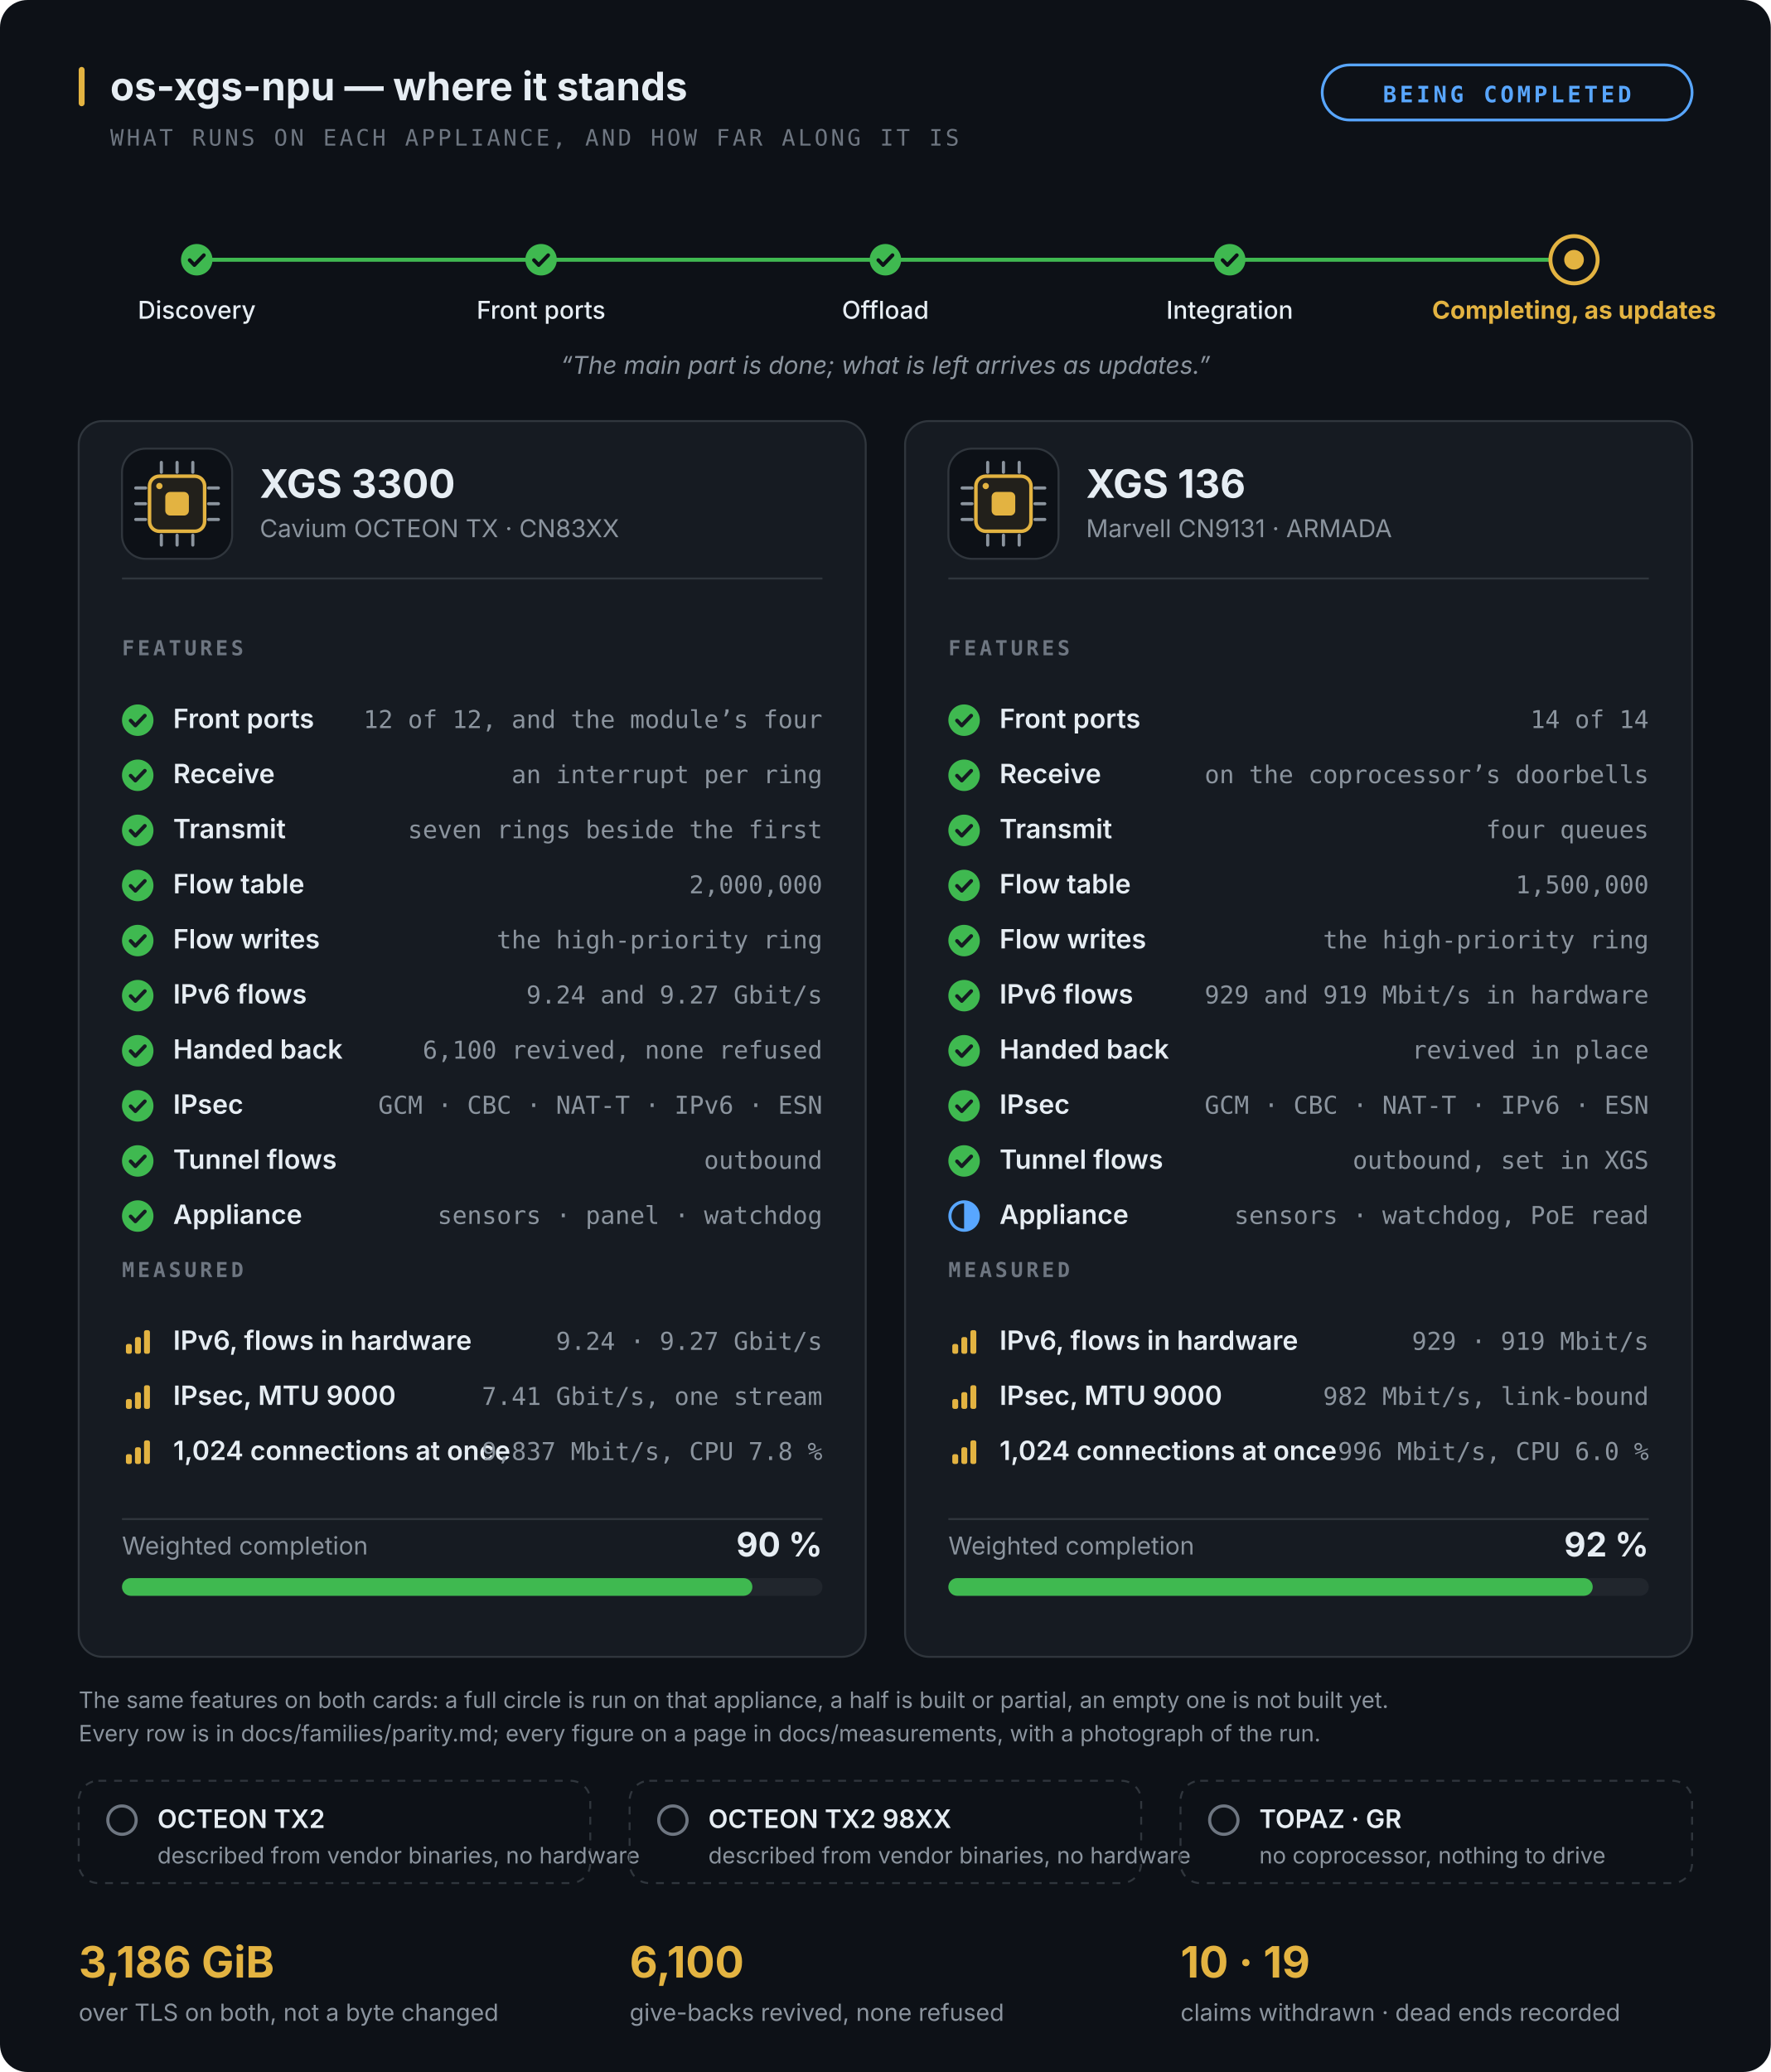
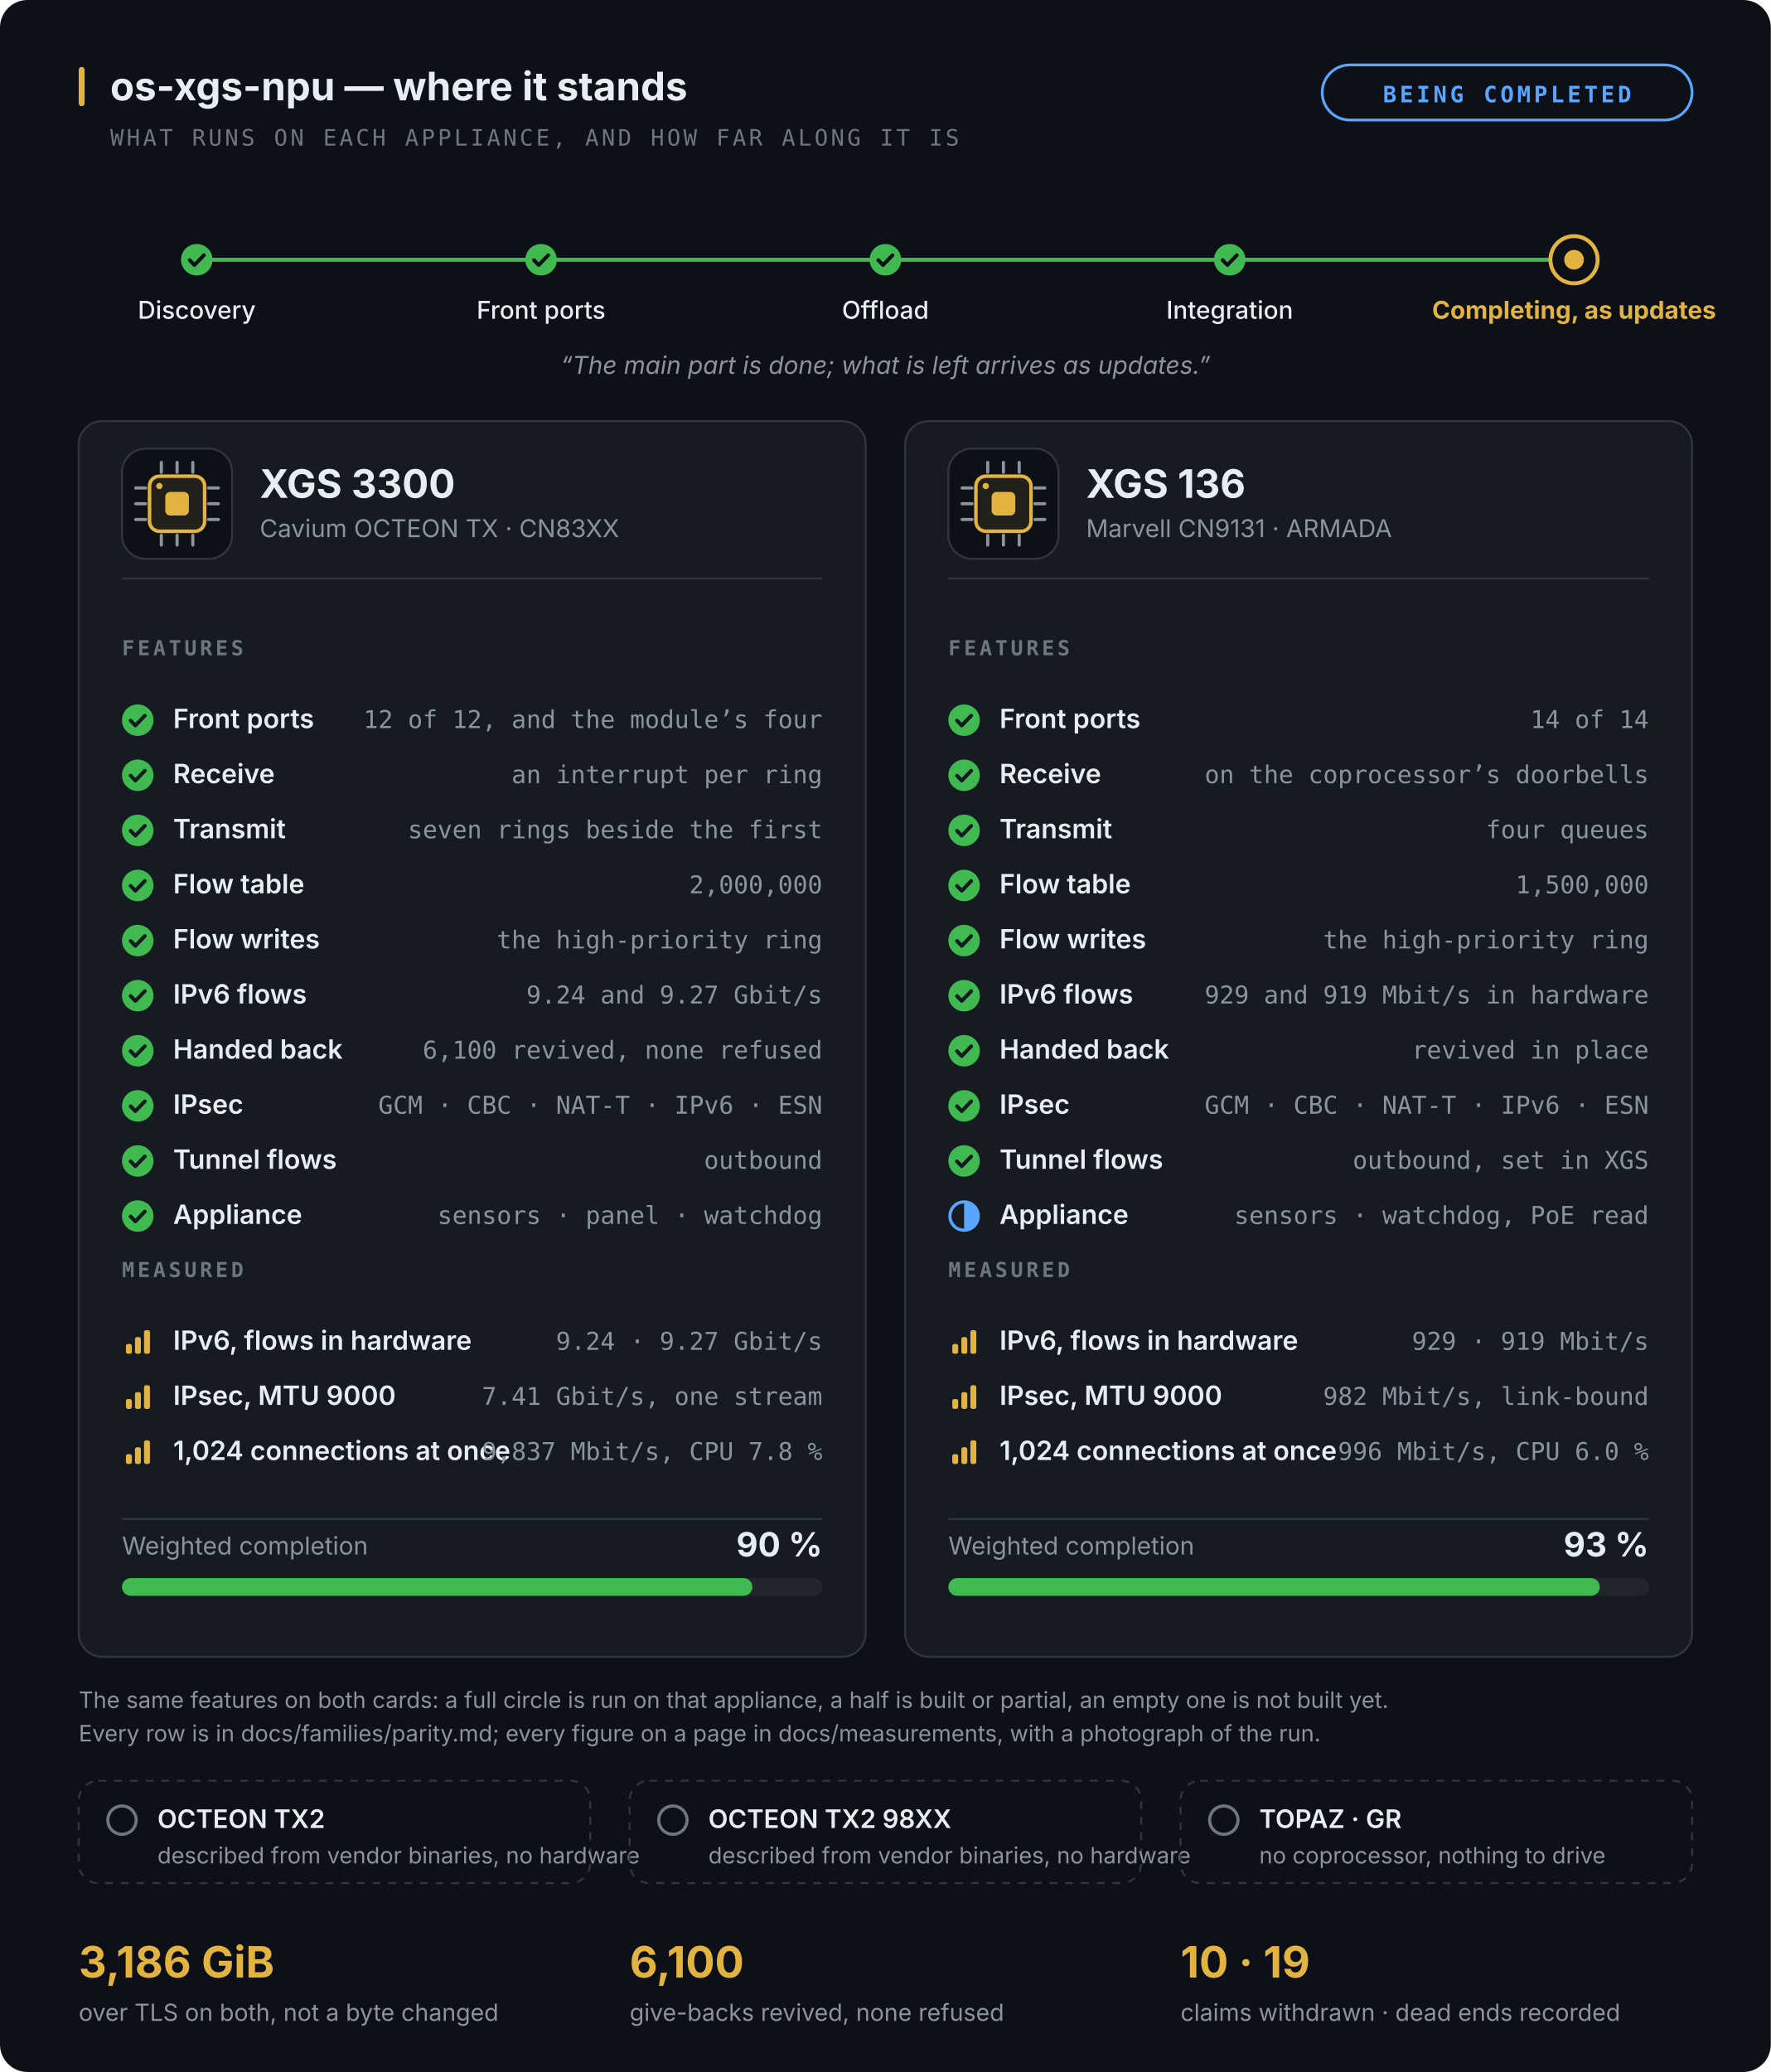
- <svg xmlns="http://www.w3.org/2000/svg" viewBox="0 0 900 1053" width="900" height="1053" role="img" aria-label="os-xgs-npu status. Stage: discovery, front ports, offload and integration done, the work-in-progress notice lifted; what is left being completed as updates. XGS 3300, Cavium OCTEON TX and CN83XX: Front ports: 12 of 12, and the module's four; Receive: an interrupt per ring; Transmit: seven rings beside the first; Flow table: 2,000,000; Flow writes: the high-priority ring; IPv6 flows: 9.24 and 9.27 Gbit/s; Handed back: 6,100 revived, none refused; IPsec: GCM and CBC and NAT-T and IPv6 and ESN; Tunnel flows: outbound; Appliance: sensors and panel and watchdog; IPv6, flows in hardware: 9.24 and 9.27 Gbit/s; IPsec, MTU 9000: 7.41 Gbit/s, one stream; 1,024 connections at once: 9,837 Mbit/s, CPU 7.8 %; weighted completion 90 per cent. XGS 136, Marvell CN9131 and ARMADA: Front ports: 14 of 14; Receive: on the coprocessor's doorbells; Transmit: four queues; Flow table: 1,500,000; Flow writes: the high-priority ring; IPv6 flows: 929 and 919 Mbit/s in hardware; Handed back: revived in place; IPsec: GCM and CBC and NAT-T and IPv6 and ESN; Tunnel flows: outbound, set in XGS; Appliance: sensors and watchdog, PoE read; IPv6, flows in hardware: 929 and 919 Mbit/s; IPsec, MTU 9000: 982 Mbit/s, link-bound; 1,024 connections at once: 996 Mbit/s, CPU 6.0 %; weighted completion 92 per cent. OCTEON TX2 and TX2 98XX described only; TOPAZ and GR have no coprocessor. 3,186 GiB over TLS on both, not a byte changed; 6,100 give-backs revived, none refused; 10 and 19 claims withdrawn and dead ends recorded.">
+ <svg xmlns="http://www.w3.org/2000/svg" viewBox="0 0 900 1053" width="900" height="1053" role="img" aria-label="os-xgs-npu status. Stage: discovery, front ports, offload and integration done, the work-in-progress notice lifted; what is left being completed as updates. XGS 3300, Cavium OCTEON TX and CN83XX: Front ports: 12 of 12, and the module's four; Receive: an interrupt per ring; Transmit: seven rings beside the first; Flow table: 2,000,000; Flow writes: the high-priority ring; IPv6 flows: 9.24 and 9.27 Gbit/s; Handed back: 6,100 revived, none refused; IPsec: GCM and CBC and NAT-T and IPv6 and ESN; Tunnel flows: outbound; Appliance: sensors and panel and watchdog; IPv6, flows in hardware: 9.24 and 9.27 Gbit/s; IPsec, MTU 9000: 7.41 Gbit/s, one stream; 1,024 connections at once: 9,837 Mbit/s, CPU 7.8 %; weighted completion 90 per cent. XGS 136, Marvell CN9131 and ARMADA: Front ports: 14 of 14; Receive: on the coprocessor's doorbells; Transmit: four queues; Flow table: 1,500,000; Flow writes: the high-priority ring; IPv6 flows: 929 and 919 Mbit/s in hardware; Handed back: revived in place; IPsec: GCM and CBC and NAT-T and IPv6 and ESN; Tunnel flows: outbound, set in XGS; Appliance: sensors and watchdog, PoE read; IPv6, flows in hardware: 929 and 919 Mbit/s; IPsec, MTU 9000: 982 Mbit/s, link-bound; 1,024 connections at once: 996 Mbit/s, CPU 6.0 %; weighted completion 93 per cent. OCTEON TX2 and TX2 98XX described only; TOPAZ and GR have no coprocessor. 3,186 GiB over TLS on both, not a byte changed; 6,100 give-backs revived, none refused; 10 and 19 claims withdrawn and dead ends recorded.">
  <rect width="900" height="1053" rx="14" fill="#0D1117" />
  <rect x="40" y="34" width="3" height="20" rx="1.5" fill="#E3B341" />
  <text x="56" y="51" font-family="ui-sans-serif,-apple-system,Segoe UI,Inter,Helvetica,Arial,sans-serif" font-size="20" font-weight="700" fill="#E6EDF3" text-anchor="start">os-xgs-npu — where it stands</text>
  <text x="56" y="74" font-family="ui-monospace,SFMono-Regular,Menlo,Consolas,monospace" font-size="11.5" font-weight="400" fill="#6E7681" text-anchor="start" letter-spacing="1.4">WHAT RUNS ON EACH APPLIANCE, AND HOW FAR ALONG IT IS</text>
  <rect x="672" y="33" width="188" height="28" rx="14" fill="none" stroke="#58A6FF" stroke-width="1.4" />
  <text x="766" y="52" font-family="ui-monospace,SFMono-Regular,Menlo,Consolas,monospace" font-size="11.5" font-weight="700" fill="#58A6FF" text-anchor="middle" letter-spacing="1.6">BEING COMPLETED</text>
  <line x1="100" y1="132" x2="800" y2="132" stroke="#30363D" stroke-width="2" />
  <line x1="100" y1="132" x2="800" y2="132" stroke="#3FB950" stroke-width="2" />
  <circle cx="100" cy="132" r="8" fill="#3FB950" />
  <path d="M96.4 132.2 l2.4 2.5 l4.8 -5" fill="none" stroke="#0D1117" stroke-width="1.9" stroke-linecap="round" stroke-linejoin="round" />
  <text x="100" y="162" font-family="ui-sans-serif,-apple-system,Segoe UI,Inter,Helvetica,Arial,sans-serif" font-size="12.5" font-weight="500" fill="#E6EDF3" text-anchor="middle">Discovery</text>
  <circle cx="275" cy="132" r="8" fill="#3FB950" />
  <path d="M271.4 132.2 l2.4 2.5 l4.8 -5" fill="none" stroke="#0D1117" stroke-width="1.9" stroke-linecap="round" stroke-linejoin="round" />
  <text x="275" y="162" font-family="ui-sans-serif,-apple-system,Segoe UI,Inter,Helvetica,Arial,sans-serif" font-size="12.5" font-weight="500" fill="#E6EDF3" text-anchor="middle">Front ports</text>
  <circle cx="450" cy="132" r="8" fill="#3FB950" />
  <path d="M446.4 132.2 l2.4 2.5 l4.8 -5" fill="none" stroke="#0D1117" stroke-width="1.9" stroke-linecap="round" stroke-linejoin="round" />
  <text x="450" y="162" font-family="ui-sans-serif,-apple-system,Segoe UI,Inter,Helvetica,Arial,sans-serif" font-size="12.5" font-weight="500" fill="#E6EDF3" text-anchor="middle">Offload</text>
  <circle cx="625" cy="132" r="8" fill="#3FB950" />
  <path d="M621.4 132.2 l2.4 2.5 l4.8 -5" fill="none" stroke="#0D1117" stroke-width="1.9" stroke-linecap="round" stroke-linejoin="round" />
  <text x="625" y="162" font-family="ui-sans-serif,-apple-system,Segoe UI,Inter,Helvetica,Arial,sans-serif" font-size="12.5" font-weight="500" fill="#E6EDF3" text-anchor="middle">Integration</text>
  <circle cx="800" cy="132" r="12" fill="#0D1117" stroke="#E3B341" stroke-width="2" />
  <circle cx="800" cy="132" r="5" fill="#E3B341" />
  <text x="800" y="162" font-family="ui-sans-serif,-apple-system,Segoe UI,Inter,Helvetica,Arial,sans-serif" font-size="12.5" font-weight="700" fill="#E3B341" text-anchor="middle">Completing, as updates</text>
  <text x="450.0" y="190" font-family="ui-sans-serif,-apple-system,Segoe UI,Inter,Helvetica,Arial,sans-serif" font-size="12.5" font-weight="400" fill="#8B949E" text-anchor="middle" font-style="italic">“The main part is done; what is left arrives as updates.”</text>
  <rect x="40" y="214" width="400" height="628" rx="12" fill="#161B22" stroke="#30363D" />
  <rect x="62" y="228" width="56" height="56" rx="12" fill="#0D1117" stroke="#30363D" />
  <path d="M82.0 240.0 v-5 M82.0 272.0 v5 M74.0 248.0 h-5 M106.0 248.0 h5" stroke="#8B949E" stroke-width="1.6" stroke-linecap="round" fill="none" />
  <path d="M90.0 240.0 v-5 M90.0 272.0 v5 M74.0 256.0 h-5 M106.0 256.0 h5" stroke="#8B949E" stroke-width="1.6" stroke-linecap="round" fill="none" />
  <path d="M98.0 240.0 v-5 M98.0 272.0 v5 M74.0 264.0 h-5 M106.0 264.0 h5" stroke="#8B949E" stroke-width="1.6" stroke-linecap="round" fill="none" />
  <rect x="76.0" y="242.0" width="28" height="28" rx="5" fill="#E3B341" fill-opacity="0.10" stroke="#E3B341" stroke-width="1.8" />
  <rect x="84.0" y="250.0" width="12" height="12" rx="2.5" fill="#E3B341" />
  <circle cx="81.0" cy="247.0" r="1.6" fill="#E3B341" />
  <text x="132" y="253" font-family="ui-sans-serif,-apple-system,Segoe UI,Inter,Helvetica,Arial,sans-serif" font-size="20" font-weight="700" fill="#E6EDF3" text-anchor="start">XGS 3300</text>
  <text x="132" y="273" font-family="ui-sans-serif,-apple-system,Segoe UI,Inter,Helvetica,Arial,sans-serif" font-size="12.5" font-weight="400" fill="#8B949E" text-anchor="start">Cavium OCTEON TX · CN83XX</text>
  <line x1="62" y1="294" x2="418" y2="294" stroke="#30363D" />
  <text x="62" y="333" font-family="ui-monospace,SFMono-Regular,Menlo,Consolas,monospace" font-size="10.5" font-weight="700" fill="#6E7681" text-anchor="start" letter-spacing="1.6">FEATURES</text>
  <circle cx="70" cy="366" r="8" fill="#3FB950" />
  <path d="M66.4 366.2 l2.4 2.5 l4.8 -5" fill="none" stroke="#161B22" stroke-width="1.9" stroke-linecap="round" stroke-linejoin="round" />
  <text x="88" y="370" font-family="ui-sans-serif,-apple-system,Segoe UI,Inter,Helvetica,Arial,sans-serif" font-size="13.5" font-weight="600" fill="#E6EDF3" text-anchor="start">Front ports</text>
  <text x="418" y="370" font-family="ui-monospace,SFMono-Regular,Menlo,Consolas,monospace" font-size="12.5" font-weight="400" fill="#8B949E" text-anchor="end">12 of 12, and the module’s four</text>
  <circle cx="70" cy="394" r="8" fill="#3FB950" />
  <path d="M66.4 394.2 l2.4 2.5 l4.8 -5" fill="none" stroke="#161B22" stroke-width="1.9" stroke-linecap="round" stroke-linejoin="round" />
  <text x="88" y="398" font-family="ui-sans-serif,-apple-system,Segoe UI,Inter,Helvetica,Arial,sans-serif" font-size="13.5" font-weight="600" fill="#E6EDF3" text-anchor="start">Receive</text>
  <text x="418" y="398" font-family="ui-monospace,SFMono-Regular,Menlo,Consolas,monospace" font-size="12.5" font-weight="400" fill="#8B949E" text-anchor="end">an interrupt per ring</text>
  <circle cx="70" cy="422" r="8" fill="#3FB950" />
  <path d="M66.4 422.2 l2.4 2.5 l4.8 -5" fill="none" stroke="#161B22" stroke-width="1.9" stroke-linecap="round" stroke-linejoin="round" />
  <text x="88" y="426" font-family="ui-sans-serif,-apple-system,Segoe UI,Inter,Helvetica,Arial,sans-serif" font-size="13.5" font-weight="600" fill="#E6EDF3" text-anchor="start">Transmit</text>
  <text x="418" y="426" font-family="ui-monospace,SFMono-Regular,Menlo,Consolas,monospace" font-size="12.5" font-weight="400" fill="#8B949E" text-anchor="end">seven rings beside the first</text>
  <circle cx="70" cy="450" r="8" fill="#3FB950" />
  <path d="M66.4 450.2 l2.4 2.5 l4.8 -5" fill="none" stroke="#161B22" stroke-width="1.9" stroke-linecap="round" stroke-linejoin="round" />
  <text x="88" y="454" font-family="ui-sans-serif,-apple-system,Segoe UI,Inter,Helvetica,Arial,sans-serif" font-size="13.5" font-weight="600" fill="#E6EDF3" text-anchor="start">Flow table</text>
  <text x="418" y="454" font-family="ui-monospace,SFMono-Regular,Menlo,Consolas,monospace" font-size="12.5" font-weight="400" fill="#8B949E" text-anchor="end">2,000,000</text>
  <circle cx="70" cy="478" r="8" fill="#3FB950" />
  <path d="M66.4 478.2 l2.4 2.5 l4.8 -5" fill="none" stroke="#161B22" stroke-width="1.9" stroke-linecap="round" stroke-linejoin="round" />
  <text x="88" y="482" font-family="ui-sans-serif,-apple-system,Segoe UI,Inter,Helvetica,Arial,sans-serif" font-size="13.5" font-weight="600" fill="#E6EDF3" text-anchor="start">Flow writes</text>
  <text x="418" y="482" font-family="ui-monospace,SFMono-Regular,Menlo,Consolas,monospace" font-size="12.5" font-weight="400" fill="#8B949E" text-anchor="end">the high-priority ring</text>
  <circle cx="70" cy="506" r="8" fill="#3FB950" />
  <path d="M66.4 506.2 l2.4 2.5 l4.8 -5" fill="none" stroke="#161B22" stroke-width="1.9" stroke-linecap="round" stroke-linejoin="round" />
  <text x="88" y="510" font-family="ui-sans-serif,-apple-system,Segoe UI,Inter,Helvetica,Arial,sans-serif" font-size="13.5" font-weight="600" fill="#E6EDF3" text-anchor="start">IPv6 flows</text>
  <text x="418" y="510" font-family="ui-monospace,SFMono-Regular,Menlo,Consolas,monospace" font-size="12.5" font-weight="400" fill="#8B949E" text-anchor="end">9.24 and 9.27 Gbit/s</text>
  <circle cx="70" cy="534" r="8" fill="#3FB950" />
  <path d="M66.4 534.2 l2.4 2.5 l4.8 -5" fill="none" stroke="#161B22" stroke-width="1.9" stroke-linecap="round" stroke-linejoin="round" />
  <text x="88" y="538" font-family="ui-sans-serif,-apple-system,Segoe UI,Inter,Helvetica,Arial,sans-serif" font-size="13.5" font-weight="600" fill="#E6EDF3" text-anchor="start">Handed back</text>
  <text x="418" y="538" font-family="ui-monospace,SFMono-Regular,Menlo,Consolas,monospace" font-size="12.5" font-weight="400" fill="#8B949E" text-anchor="end">6,100 revived, none refused</text>
  <circle cx="70" cy="562" r="8" fill="#3FB950" />
  <path d="M66.4 562.2 l2.4 2.5 l4.8 -5" fill="none" stroke="#161B22" stroke-width="1.9" stroke-linecap="round" stroke-linejoin="round" />
  <text x="88" y="566" font-family="ui-sans-serif,-apple-system,Segoe UI,Inter,Helvetica,Arial,sans-serif" font-size="13.5" font-weight="600" fill="#E6EDF3" text-anchor="start">IPsec</text>
  <text x="418" y="566" font-family="ui-monospace,SFMono-Regular,Menlo,Consolas,monospace" font-size="12.5" font-weight="400" fill="#8B949E" text-anchor="end">GCM · CBC · NAT-T · IPv6 · ESN</text>
  <circle cx="70" cy="590" r="8" fill="#3FB950" />
  <path d="M66.4 590.2 l2.4 2.5 l4.8 -5" fill="none" stroke="#161B22" stroke-width="1.9" stroke-linecap="round" stroke-linejoin="round" />
  <text x="88" y="594" font-family="ui-sans-serif,-apple-system,Segoe UI,Inter,Helvetica,Arial,sans-serif" font-size="13.5" font-weight="600" fill="#E6EDF3" text-anchor="start">Tunnel flows</text>
  <text x="418" y="594" font-family="ui-monospace,SFMono-Regular,Menlo,Consolas,monospace" font-size="12.5" font-weight="400" fill="#8B949E" text-anchor="end">outbound</text>
  <circle cx="70" cy="618" r="8" fill="#3FB950" />
  <path d="M66.4 618.2 l2.4 2.5 l4.8 -5" fill="none" stroke="#161B22" stroke-width="1.9" stroke-linecap="round" stroke-linejoin="round" />
  <text x="88" y="622" font-family="ui-sans-serif,-apple-system,Segoe UI,Inter,Helvetica,Arial,sans-serif" font-size="13.5" font-weight="600" fill="#E6EDF3" text-anchor="start">Appliance</text>
  <text x="418" y="622" font-family="ui-monospace,SFMono-Regular,Menlo,Consolas,monospace" font-size="12.5" font-weight="400" fill="#8B949E" text-anchor="end">sensors · panel · watchdog</text>
  <text x="62" y="649" font-family="ui-monospace,SFMono-Regular,Menlo,Consolas,monospace" font-size="10.5" font-weight="700" fill="#6E7681" text-anchor="start" letter-spacing="1.6">MEASURED</text>
  <rect x="64.0" y="683" width="3" height="5" rx="1" fill="#E3B341" />
  <rect x="68.6" y="679.5" width="3" height="8.5" rx="1" fill="#E3B341" />
  <rect x="73.2" y="676" width="3" height="12" rx="1" fill="#E3B341" />
  <text x="88" y="686" font-family="ui-sans-serif,-apple-system,Segoe UI,Inter,Helvetica,Arial,sans-serif" font-size="13.5" font-weight="600" fill="#E6EDF3" text-anchor="start">IPv6, flows in hardware</text>
  <text x="418" y="686" font-family="ui-monospace,SFMono-Regular,Menlo,Consolas,monospace" font-size="12.5" font-weight="400" fill="#8B949E" text-anchor="end">9.24 · 9.27 Gbit/s</text>
  <rect x="64.0" y="711" width="3" height="5" rx="1" fill="#E3B341" />
  <rect x="68.6" y="707.5" width="3" height="8.5" rx="1" fill="#E3B341" />
  <rect x="73.2" y="704" width="3" height="12" rx="1" fill="#E3B341" />
  <text x="88" y="714" font-family="ui-sans-serif,-apple-system,Segoe UI,Inter,Helvetica,Arial,sans-serif" font-size="13.5" font-weight="600" fill="#E6EDF3" text-anchor="start">IPsec, MTU 9000</text>
  <text x="418" y="714" font-family="ui-monospace,SFMono-Regular,Menlo,Consolas,monospace" font-size="12.5" font-weight="400" fill="#8B949E" text-anchor="end">7.41 Gbit/s, one stream</text>
  <rect x="64.0" y="739" width="3" height="5" rx="1" fill="#E3B341" />
  <rect x="68.6" y="735.5" width="3" height="8.5" rx="1" fill="#E3B341" />
  <rect x="73.2" y="732" width="3" height="12" rx="1" fill="#E3B341" />
  <text x="88" y="742" font-family="ui-sans-serif,-apple-system,Segoe UI,Inter,Helvetica,Arial,sans-serif" font-size="13.5" font-weight="600" fill="#E6EDF3" text-anchor="start">1,024 connections at once</text>
  <text x="418" y="742" font-family="ui-monospace,SFMono-Regular,Menlo,Consolas,monospace" font-size="12.5" font-weight="400" fill="#8B949E" text-anchor="end">9,837 Mbit/s, CPU 7.8 %</text>
  <line x1="62" y1="772" x2="418" y2="772" stroke="#30363D" />
  <text x="62" y="790" font-family="ui-sans-serif,-apple-system,Segoe UI,Inter,Helvetica,Arial,sans-serif" font-size="12.5" font-weight="400" fill="#8B949E" text-anchor="start">Weighted completion</text>
  <text x="418" y="791" font-family="ui-sans-serif,-apple-system,Segoe UI,Inter,Helvetica,Arial,sans-serif" font-size="17" font-weight="700" fill="#E6EDF3" text-anchor="end">90 %</text>
  <rect x="62" y="802" width="356" height="9" rx="4.5" fill="#21262D" />
  <rect x="62" y="802" width="320.4" height="9" rx="4.5" fill="#3FB950" />
  <rect x="460" y="214" width="400" height="628" rx="12" fill="#161B22" stroke="#30363D" />
  <rect x="482" y="228" width="56" height="56" rx="12" fill="#0D1117" stroke="#30363D" />
  <path d="M502.0 240.0 v-5 M502.0 272.0 v5 M494.0 248.0 h-5 M526.0 248.0 h5" stroke="#8B949E" stroke-width="1.6" stroke-linecap="round" fill="none" />
  <path d="M510.0 240.0 v-5 M510.0 272.0 v5 M494.0 256.0 h-5 M526.0 256.0 h5" stroke="#8B949E" stroke-width="1.6" stroke-linecap="round" fill="none" />
  <path d="M518.0 240.0 v-5 M518.0 272.0 v5 M494.0 264.0 h-5 M526.0 264.0 h5" stroke="#8B949E" stroke-width="1.6" stroke-linecap="round" fill="none" />
  <rect x="496.0" y="242.0" width="28" height="28" rx="5" fill="#E3B341" fill-opacity="0.10" stroke="#E3B341" stroke-width="1.8" />
  <rect x="504.0" y="250.0" width="12" height="12" rx="2.5" fill="#E3B341" />
  <circle cx="501.0" cy="247.0" r="1.6" fill="#E3B341" />
  <text x="552" y="253" font-family="ui-sans-serif,-apple-system,Segoe UI,Inter,Helvetica,Arial,sans-serif" font-size="20" font-weight="700" fill="#E6EDF3" text-anchor="start">XGS 136</text>
  <text x="552" y="273" font-family="ui-sans-serif,-apple-system,Segoe UI,Inter,Helvetica,Arial,sans-serif" font-size="12.5" font-weight="400" fill="#8B949E" text-anchor="start">Marvell CN9131 · ARMADA</text>
  <line x1="482" y1="294" x2="838" y2="294" stroke="#30363D" />
  <text x="482" y="333" font-family="ui-monospace,SFMono-Regular,Menlo,Consolas,monospace" font-size="10.5" font-weight="700" fill="#6E7681" text-anchor="start" letter-spacing="1.6">FEATURES</text>
  <circle cx="490" cy="366" r="8" fill="#3FB950" />
  <path d="M486.4 366.2 l2.4 2.5 l4.8 -5" fill="none" stroke="#161B22" stroke-width="1.9" stroke-linecap="round" stroke-linejoin="round" />
  <text x="508" y="370" font-family="ui-sans-serif,-apple-system,Segoe UI,Inter,Helvetica,Arial,sans-serif" font-size="13.5" font-weight="600" fill="#E6EDF3" text-anchor="start">Front ports</text>
  <text x="838" y="370" font-family="ui-monospace,SFMono-Regular,Menlo,Consolas,monospace" font-size="12.5" font-weight="400" fill="#8B949E" text-anchor="end">14 of 14</text>
  <circle cx="490" cy="394" r="8" fill="#3FB950" />
  <path d="M486.4 394.2 l2.4 2.5 l4.8 -5" fill="none" stroke="#161B22" stroke-width="1.9" stroke-linecap="round" stroke-linejoin="round" />
  <text x="508" y="398" font-family="ui-sans-serif,-apple-system,Segoe UI,Inter,Helvetica,Arial,sans-serif" font-size="13.5" font-weight="600" fill="#E6EDF3" text-anchor="start">Receive</text>
  <text x="838" y="398" font-family="ui-monospace,SFMono-Regular,Menlo,Consolas,monospace" font-size="12.5" font-weight="400" fill="#8B949E" text-anchor="end">on the coprocessor’s doorbells</text>
  <circle cx="490" cy="422" r="8" fill="#3FB950" />
  <path d="M486.4 422.2 l2.4 2.5 l4.8 -5" fill="none" stroke="#161B22" stroke-width="1.9" stroke-linecap="round" stroke-linejoin="round" />
  <text x="508" y="426" font-family="ui-sans-serif,-apple-system,Segoe UI,Inter,Helvetica,Arial,sans-serif" font-size="13.5" font-weight="600" fill="#E6EDF3" text-anchor="start">Transmit</text>
  <text x="838" y="426" font-family="ui-monospace,SFMono-Regular,Menlo,Consolas,monospace" font-size="12.5" font-weight="400" fill="#8B949E" text-anchor="end">four queues</text>
  <circle cx="490" cy="450" r="8" fill="#3FB950" />
  <path d="M486.4 450.2 l2.4 2.5 l4.8 -5" fill="none" stroke="#161B22" stroke-width="1.9" stroke-linecap="round" stroke-linejoin="round" />
  <text x="508" y="454" font-family="ui-sans-serif,-apple-system,Segoe UI,Inter,Helvetica,Arial,sans-serif" font-size="13.5" font-weight="600" fill="#E6EDF3" text-anchor="start">Flow table</text>
  <text x="838" y="454" font-family="ui-monospace,SFMono-Regular,Menlo,Consolas,monospace" font-size="12.5" font-weight="400" fill="#8B949E" text-anchor="end">1,500,000</text>
  <circle cx="490" cy="478" r="8" fill="#3FB950" />
  <path d="M486.4 478.2 l2.4 2.5 l4.8 -5" fill="none" stroke="#161B22" stroke-width="1.9" stroke-linecap="round" stroke-linejoin="round" />
  <text x="508" y="482" font-family="ui-sans-serif,-apple-system,Segoe UI,Inter,Helvetica,Arial,sans-serif" font-size="13.5" font-weight="600" fill="#E6EDF3" text-anchor="start">Flow writes</text>
  <text x="838" y="482" font-family="ui-monospace,SFMono-Regular,Menlo,Consolas,monospace" font-size="12.5" font-weight="400" fill="#8B949E" text-anchor="end">the high-priority ring</text>
  <circle cx="490" cy="506" r="8" fill="#3FB950" />
  <path d="M486.4 506.2 l2.4 2.5 l4.8 -5" fill="none" stroke="#161B22" stroke-width="1.9" stroke-linecap="round" stroke-linejoin="round" />
  <text x="508" y="510" font-family="ui-sans-serif,-apple-system,Segoe UI,Inter,Helvetica,Arial,sans-serif" font-size="13.5" font-weight="600" fill="#E6EDF3" text-anchor="start">IPv6 flows</text>
  <text x="838" y="510" font-family="ui-monospace,SFMono-Regular,Menlo,Consolas,monospace" font-size="12.5" font-weight="400" fill="#8B949E" text-anchor="end">929 and 919 Mbit/s in hardware</text>
  <circle cx="490" cy="534" r="8" fill="#3FB950" />
  <path d="M486.4 534.2 l2.4 2.5 l4.8 -5" fill="none" stroke="#161B22" stroke-width="1.9" stroke-linecap="round" stroke-linejoin="round" />
  <text x="508" y="538" font-family="ui-sans-serif,-apple-system,Segoe UI,Inter,Helvetica,Arial,sans-serif" font-size="13.5" font-weight="600" fill="#E6EDF3" text-anchor="start">Handed back</text>
  <text x="838" y="538" font-family="ui-monospace,SFMono-Regular,Menlo,Consolas,monospace" font-size="12.5" font-weight="400" fill="#8B949E" text-anchor="end">revived in place</text>
  <circle cx="490" cy="562" r="8" fill="#3FB950" />
  <path d="M486.4 562.2 l2.4 2.5 l4.8 -5" fill="none" stroke="#161B22" stroke-width="1.9" stroke-linecap="round" stroke-linejoin="round" />
  <text x="508" y="566" font-family="ui-sans-serif,-apple-system,Segoe UI,Inter,Helvetica,Arial,sans-serif" font-size="13.5" font-weight="600" fill="#E6EDF3" text-anchor="start">IPsec</text>
  <text x="838" y="566" font-family="ui-monospace,SFMono-Regular,Menlo,Consolas,monospace" font-size="12.5" font-weight="400" fill="#8B949E" text-anchor="end">GCM · CBC · NAT-T · IPv6 · ESN</text>
  <circle cx="490" cy="590" r="8" fill="#3FB950" />
  <path d="M486.4 590.2 l2.4 2.5 l4.8 -5" fill="none" stroke="#161B22" stroke-width="1.9" stroke-linecap="round" stroke-linejoin="round" />
  <text x="508" y="594" font-family="ui-sans-serif,-apple-system,Segoe UI,Inter,Helvetica,Arial,sans-serif" font-size="13.5" font-weight="600" fill="#E6EDF3" text-anchor="start">Tunnel flows</text>
  <text x="838" y="594" font-family="ui-monospace,SFMono-Regular,Menlo,Consolas,monospace" font-size="12.5" font-weight="400" fill="#8B949E" text-anchor="end">outbound, set in XGS</text>
  <circle cx="490" cy="618" r="7.2" fill="none" stroke="#58A6FF" stroke-width="1.6" />
  <path d="M490 610.8 A7.2 7.2 0 0 1 490 625.2 Z" fill="#58A6FF" />
  <text x="508" y="622" font-family="ui-sans-serif,-apple-system,Segoe UI,Inter,Helvetica,Arial,sans-serif" font-size="13.5" font-weight="600" fill="#E6EDF3" text-anchor="start">Appliance</text>
  <text x="838" y="622" font-family="ui-monospace,SFMono-Regular,Menlo,Consolas,monospace" font-size="12.5" font-weight="400" fill="#8B949E" text-anchor="end">sensors · watchdog, PoE read</text>
  <text x="482" y="649" font-family="ui-monospace,SFMono-Regular,Menlo,Consolas,monospace" font-size="10.5" font-weight="700" fill="#6E7681" text-anchor="start" letter-spacing="1.6">MEASURED</text>
  <rect x="484.0" y="683" width="3" height="5" rx="1" fill="#E3B341" />
  <rect x="488.6" y="679.5" width="3" height="8.5" rx="1" fill="#E3B341" />
  <rect x="493.2" y="676" width="3" height="12" rx="1" fill="#E3B341" />
  <text x="508" y="686" font-family="ui-sans-serif,-apple-system,Segoe UI,Inter,Helvetica,Arial,sans-serif" font-size="13.5" font-weight="600" fill="#E6EDF3" text-anchor="start">IPv6, flows in hardware</text>
  <text x="838" y="686" font-family="ui-monospace,SFMono-Regular,Menlo,Consolas,monospace" font-size="12.5" font-weight="400" fill="#8B949E" text-anchor="end">929 · 919 Mbit/s</text>
  <rect x="484.0" y="711" width="3" height="5" rx="1" fill="#E3B341" />
  <rect x="488.6" y="707.5" width="3" height="8.5" rx="1" fill="#E3B341" />
  <rect x="493.2" y="704" width="3" height="12" rx="1" fill="#E3B341" />
  <text x="508" y="714" font-family="ui-sans-serif,-apple-system,Segoe UI,Inter,Helvetica,Arial,sans-serif" font-size="13.5" font-weight="600" fill="#E6EDF3" text-anchor="start">IPsec, MTU 9000</text>
  <text x="838" y="714" font-family="ui-monospace,SFMono-Regular,Menlo,Consolas,monospace" font-size="12.5" font-weight="400" fill="#8B949E" text-anchor="end">982 Mbit/s, link-bound</text>
  <rect x="484.0" y="739" width="3" height="5" rx="1" fill="#E3B341" />
  <rect x="488.6" y="735.5" width="3" height="8.5" rx="1" fill="#E3B341" />
  <rect x="493.2" y="732" width="3" height="12" rx="1" fill="#E3B341" />
  <text x="508" y="742" font-family="ui-sans-serif,-apple-system,Segoe UI,Inter,Helvetica,Arial,sans-serif" font-size="13.5" font-weight="600" fill="#E6EDF3" text-anchor="start">1,024 connections at once</text>
  <text x="838" y="742" font-family="ui-monospace,SFMono-Regular,Menlo,Consolas,monospace" font-size="12.5" font-weight="400" fill="#8B949E" text-anchor="end">996 Mbit/s, CPU 6.0 %</text>
  <line x1="482" y1="772" x2="838" y2="772" stroke="#30363D" />
  <text x="482" y="790" font-family="ui-sans-serif,-apple-system,Segoe UI,Inter,Helvetica,Arial,sans-serif" font-size="12.5" font-weight="400" fill="#8B949E" text-anchor="start">Weighted completion</text>
-   <text x="838" y="791" font-family="ui-sans-serif,-apple-system,Segoe UI,Inter,Helvetica,Arial,sans-serif" font-size="17" font-weight="700" fill="#E6EDF3" text-anchor="end">92 %</text>
+   <text x="838" y="791" font-family="ui-sans-serif,-apple-system,Segoe UI,Inter,Helvetica,Arial,sans-serif" font-size="17" font-weight="700" fill="#E6EDF3" text-anchor="end">93 %</text>
  <rect x="482" y="802" width="356" height="9" rx="4.5" fill="#21262D" />
-   <rect x="482" y="802" width="327.5" height="9" rx="4.5" fill="#3FB950" />
+   <rect x="482" y="802" width="331.1" height="9" rx="4.5" fill="#3FB950" />
  <text x="40" y="868" font-family="ui-sans-serif,-apple-system,Segoe UI,Inter,Helvetica,Arial,sans-serif" font-size="11.5" font-weight="400" fill="#8B949E" text-anchor="start">The same features on both cards: a full circle is run on that appliance, a half is built or partial, an empty one is not built yet.</text>
  <text x="40" y="885" font-family="ui-sans-serif,-apple-system,Segoe UI,Inter,Helvetica,Arial,sans-serif" font-size="11.5" font-weight="400" fill="#8B949E" text-anchor="start">Every row is in docs/families/parity.md; every figure on a page in docs/measurements, with a photograph of the run.</text>
  <rect x="40" y="905" width="260" height="52" rx="10" fill="none" stroke="#30363D" stroke-dasharray="4 4" />
  <circle cx="62" cy="925" r="7.2" fill="none" stroke="#6E7681" stroke-width="1.6" />
  <text x="80" y="929" font-family="ui-sans-serif,-apple-system,Segoe UI,Inter,Helvetica,Arial,sans-serif" font-size="13" font-weight="600" fill="#E6EDF3" text-anchor="start">OCTEON TX2</text>
  <text x="80" y="947" font-family="ui-sans-serif,-apple-system,Segoe UI,Inter,Helvetica,Arial,sans-serif" font-size="11.5" font-weight="400" fill="#8B949E" text-anchor="start">described from vendor binaries, no hardware</text>
  <rect x="320" y="905" width="260" height="52" rx="10" fill="none" stroke="#30363D" stroke-dasharray="4 4" />
  <circle cx="342" cy="925" r="7.2" fill="none" stroke="#6E7681" stroke-width="1.6" />
  <text x="360" y="929" font-family="ui-sans-serif,-apple-system,Segoe UI,Inter,Helvetica,Arial,sans-serif" font-size="13" font-weight="600" fill="#E6EDF3" text-anchor="start">OCTEON TX2 98XX</text>
  <text x="360" y="947" font-family="ui-sans-serif,-apple-system,Segoe UI,Inter,Helvetica,Arial,sans-serif" font-size="11.5" font-weight="400" fill="#8B949E" text-anchor="start">described from vendor binaries, no hardware</text>
  <rect x="600" y="905" width="260" height="52" rx="10" fill="none" stroke="#30363D" stroke-dasharray="4 4" />
  <circle cx="622" cy="925" r="7.2" fill="none" stroke="#6E7681" stroke-width="1.6" />
  <text x="640" y="929" font-family="ui-sans-serif,-apple-system,Segoe UI,Inter,Helvetica,Arial,sans-serif" font-size="13" font-weight="600" fill="#E6EDF3" text-anchor="start">TOPAZ · GR</text>
  <text x="640" y="947" font-family="ui-sans-serif,-apple-system,Segoe UI,Inter,Helvetica,Arial,sans-serif" font-size="11.5" font-weight="400" fill="#8B949E" text-anchor="start">no coprocessor, nothing to drive</text>
  <text x="40" y="1005" font-family="ui-sans-serif,-apple-system,Segoe UI,Inter,Helvetica,Arial,sans-serif" font-size="22" font-weight="700" fill="#E3B341" text-anchor="start">3,186 GiB</text>
  <text x="40" y="1027" font-family="ui-sans-serif,-apple-system,Segoe UI,Inter,Helvetica,Arial,sans-serif" font-size="12" font-weight="400" fill="#8B949E" text-anchor="start">over TLS on both, not a byte changed</text>
  <text x="320" y="1005" font-family="ui-sans-serif,-apple-system,Segoe UI,Inter,Helvetica,Arial,sans-serif" font-size="22" font-weight="700" fill="#E3B341" text-anchor="start">6,100</text>
  <text x="320" y="1027" font-family="ui-sans-serif,-apple-system,Segoe UI,Inter,Helvetica,Arial,sans-serif" font-size="12" font-weight="400" fill="#8B949E" text-anchor="start">give-backs revived, none refused</text>
  <text x="600" y="1005" font-family="ui-sans-serif,-apple-system,Segoe UI,Inter,Helvetica,Arial,sans-serif" font-size="22" font-weight="700" fill="#E3B341" text-anchor="start">10 · 19</text>
  <text x="600" y="1027" font-family="ui-sans-serif,-apple-system,Segoe UI,Inter,Helvetica,Arial,sans-serif" font-size="12" font-weight="400" fill="#8B949E" text-anchor="start">claims withdrawn · dead ends recorded</text>
</svg>
